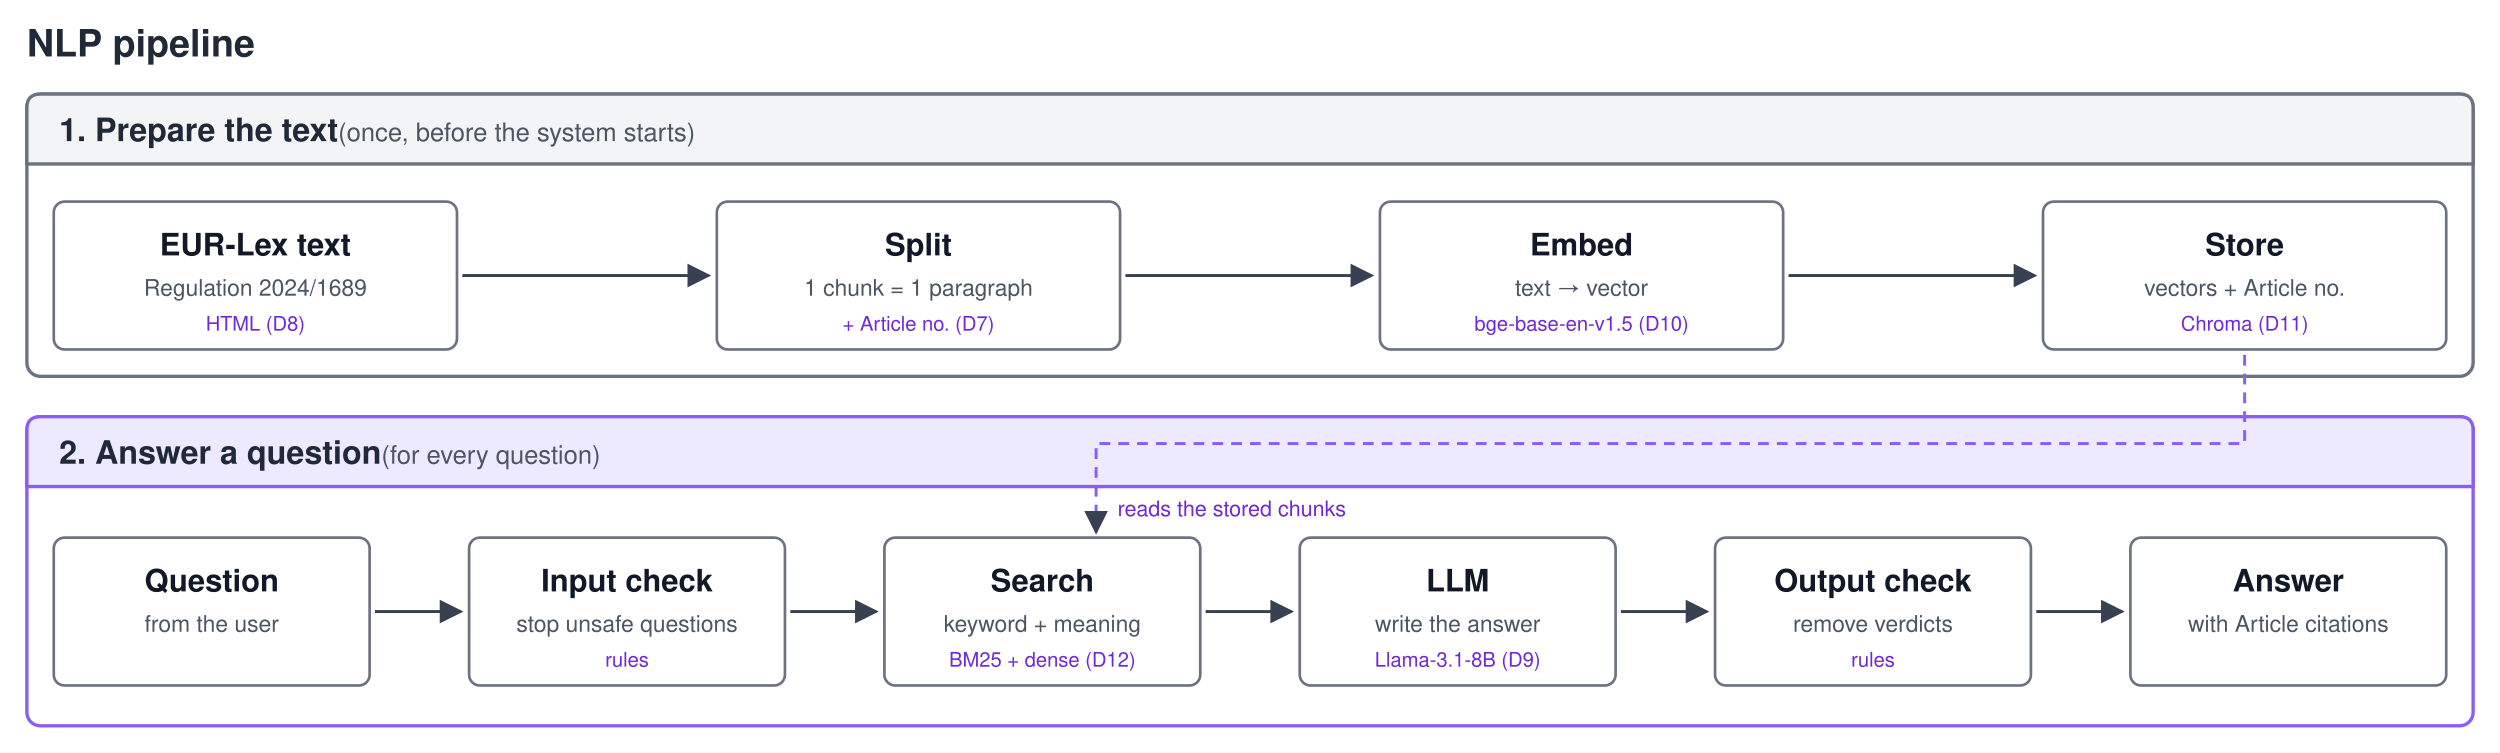
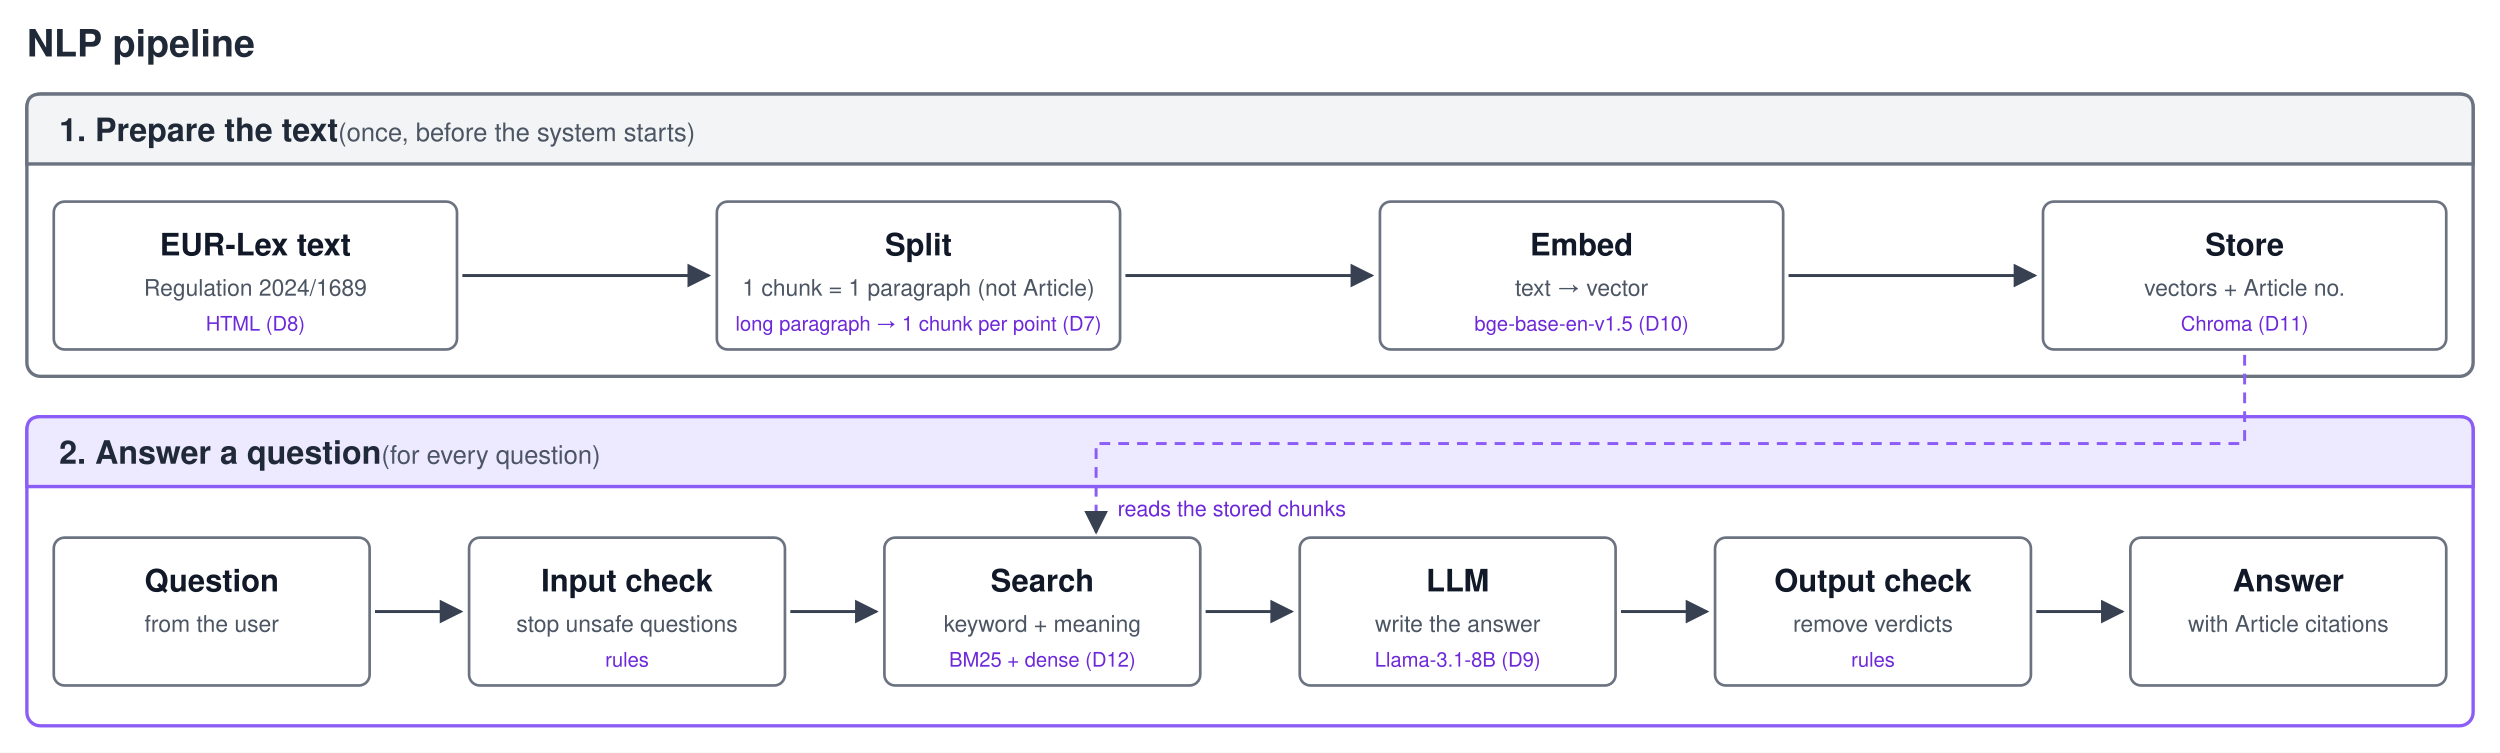
<svg xmlns="http://www.w3.org/2000/svg" width="1860" height="560" viewBox="0 0 1860 560">
  <defs>
    <marker id="m" viewBox="0 0 10 10" refX="9" refY="5" markerWidth="8" markerHeight="8" orient="auto">
      <path d="M0 0 L10 5 L0 10 z" fill="#374151" />
    </marker>
  </defs>
  <rect width="1860" height="560" fill="#ffffff" />
  <text x="20" y="42" font-family="Helvetica, Arial, sans-serif" font-size="28" font-weight="700" fill="#1f2937">NLP pipeline</text>
  <rect x="20" y="70" width="1820" height="210" rx="10" fill="#ffffff" stroke="#6b7280" stroke-width="2.5" />
  <path d="M20 122 V80 Q20 70 30 70 H1830 Q1840 70 1840 80 V122 Z" fill="#f3f4f6" stroke="#6b7280" stroke-width="2.5" />
  <text x="44" y="105" font-family="Helvetica, Arial, sans-serif" font-size="24" font-weight="700" fill="#1f2937">1. Prepare the text<tspan font-weight="400" font-size="19" fill="#4b5563">   (once, before the system starts)</tspan>
  </text>
  <text x="1816" y="105" text-anchor="end" font-family="Helvetica, Arial, sans-serif" font-size="19" fill="#4b5563" />
  <rect x="40.0" y="150" width="300" height="110" rx="8" fill="#ffffff" stroke="#6b7280" stroke-width="2" />
  <text x="190.0" y="190" text-anchor="middle" font-family="Helvetica, Arial, sans-serif" font-size="23" font-weight="600" fill="#111827">EUR-Lex text</text>
  <text x="190.0" y="220" text-anchor="middle" font-family="Helvetica, Arial, sans-serif" font-size="17" fill="#4b5563">Regulation 2024/1689</text>
  <text x="190.0" y="246" text-anchor="middle" font-family="Helvetica, Arial, sans-serif" font-size="15" fill="#6d28d9">HTML (D8)</text>
  <path d="M344.0 205 H527.333" fill="none" stroke="#374151" stroke-width="2.2" marker-end="url(#m)" />
  <rect x="533.333" y="150" width="300" height="110" rx="8" fill="#ffffff" stroke="#6b7280" stroke-width="2" />
  <text x="683.333" y="190" text-anchor="middle" font-family="Helvetica, Arial, sans-serif" font-size="23" font-weight="600" fill="#111827">Split</text>
-   <text x="683.333" y="220" text-anchor="middle" font-family="Helvetica, Arial, sans-serif" font-size="17" fill="#4b5563">1 chunk = 1 paragraph</text>
-   <text x="683.333" y="246" text-anchor="middle" font-family="Helvetica, Arial, sans-serif" font-size="15" fill="#6d28d9">+ Article no. (D7)</text>
+   <text x="683.333" y="220" text-anchor="middle" font-family="Helvetica, Arial, sans-serif" font-size="17" fill="#4b5563">1 chunk = 1 paragraph (not Article)</text>
+   <text x="683.333" y="246" text-anchor="middle" font-family="Helvetica, Arial, sans-serif" font-size="15" fill="#6d28d9">long paragraph → 1 chunk per point (D7)</text>
  <path d="M837.333 205 H1020.667" fill="none" stroke="#374151" stroke-width="2.2" marker-end="url(#m)" />
  <rect x="1026.667" y="150" width="300" height="110" rx="8" fill="#ffffff" stroke="#6b7280" stroke-width="2" />
  <text x="1176.667" y="190" text-anchor="middle" font-family="Helvetica, Arial, sans-serif" font-size="23" font-weight="600" fill="#111827">Embed</text>
  <text x="1176.667" y="220" text-anchor="middle" font-family="Helvetica, Arial, sans-serif" font-size="17" fill="#4b5563">text → vector</text>
  <text x="1176.667" y="246" text-anchor="middle" font-family="Helvetica, Arial, sans-serif" font-size="15" fill="#6d28d9">bge-base-en-v1.5 (D10)</text>
  <path d="M1330.667 205 H1514.0" fill="none" stroke="#374151" stroke-width="2.2" marker-end="url(#m)" />
  <rect x="1520.0" y="150" width="300" height="110" rx="8" fill="#ffffff" stroke="#6b7280" stroke-width="2" />
  <text x="1670.0" y="190" text-anchor="middle" font-family="Helvetica, Arial, sans-serif" font-size="23" font-weight="600" fill="#111827">Store</text>
  <text x="1670.0" y="220" text-anchor="middle" font-family="Helvetica, Arial, sans-serif" font-size="17" fill="#4b5563">vectors + Article no.</text>
  <text x="1670.0" y="246" text-anchor="middle" font-family="Helvetica, Arial, sans-serif" font-size="15" fill="#6d28d9">Chroma (D11)</text>
  <rect x="20" y="310" width="1820" height="230" rx="10" fill="#ffffff" stroke="#8b5cf6" stroke-width="2.5" />
  <path d="M20 362 V320 Q20 310 30 310 H1830 Q1840 310 1840 320 V362 Z" fill="#ede9fe" stroke="#8b5cf6" stroke-width="2.5" />
  <text x="44" y="345" font-family="Helvetica, Arial, sans-serif" font-size="24" font-weight="700" fill="#1f2937">2. Answer a question<tspan font-weight="400" font-size="19" fill="#4b5563">   (for every question)</tspan>
  </text>
  <text x="1816" y="345" text-anchor="end" font-family="Helvetica, Arial, sans-serif" font-size="19" fill="#4b5563" />
  <rect x="40.0" y="400" width="235" height="110" rx="8" fill="#ffffff" stroke="#6b7280" stroke-width="2" />
  <text x="157.5" y="440" text-anchor="middle" font-family="Helvetica, Arial, sans-serif" font-size="23" font-weight="600" fill="#111827">Question</text>
  <text x="157.5" y="470" text-anchor="middle" font-family="Helvetica, Arial, sans-serif" font-size="17" fill="#4b5563">from the user</text>
  <path d="M279.0 455 H343.0" fill="none" stroke="#374151" stroke-width="2.2" marker-end="url(#m)" />
  <rect x="349.0" y="400" width="235" height="110" rx="8" fill="#ffffff" stroke="#6b7280" stroke-width="2" />
  <text x="466.5" y="440" text-anchor="middle" font-family="Helvetica, Arial, sans-serif" font-size="23" font-weight="600" fill="#111827">Input check</text>
  <text x="466.5" y="470" text-anchor="middle" font-family="Helvetica, Arial, sans-serif" font-size="17" fill="#4b5563">stop unsafe questions</text>
  <text x="466.5" y="496" text-anchor="middle" font-family="Helvetica, Arial, sans-serif" font-size="15" fill="#6d28d9">rules</text>
  <path d="M588.0 455 H652.0" fill="none" stroke="#374151" stroke-width="2.2" marker-end="url(#m)" />
  <rect x="658.0" y="400" width="235" height="110" rx="8" fill="#ffffff" stroke="#6b7280" stroke-width="2" />
  <text x="775.5" y="440" text-anchor="middle" font-family="Helvetica, Arial, sans-serif" font-size="23" font-weight="600" fill="#111827">Search</text>
  <text x="775.5" y="470" text-anchor="middle" font-family="Helvetica, Arial, sans-serif" font-size="17" fill="#4b5563">keyword + meaning</text>
  <text x="775.5" y="496" text-anchor="middle" font-family="Helvetica, Arial, sans-serif" font-size="15" fill="#6d28d9">BM25 + dense (D12)</text>
  <path d="M897.0 455 H961.0" fill="none" stroke="#374151" stroke-width="2.2" marker-end="url(#m)" />
  <rect x="967.0" y="400" width="235" height="110" rx="8" fill="#ffffff" stroke="#6b7280" stroke-width="2" />
  <text x="1084.5" y="440" text-anchor="middle" font-family="Helvetica, Arial, sans-serif" font-size="23" font-weight="600" fill="#111827">LLM</text>
  <text x="1084.5" y="470" text-anchor="middle" font-family="Helvetica, Arial, sans-serif" font-size="17" fill="#4b5563">write the answer</text>
  <text x="1084.5" y="496" text-anchor="middle" font-family="Helvetica, Arial, sans-serif" font-size="15" fill="#6d28d9">Llama-3.1-8B (D9)</text>
  <path d="M1206.0 455 H1270.0" fill="none" stroke="#374151" stroke-width="2.2" marker-end="url(#m)" />
  <rect x="1276.0" y="400" width="235" height="110" rx="8" fill="#ffffff" stroke="#6b7280" stroke-width="2" />
  <text x="1393.5" y="440" text-anchor="middle" font-family="Helvetica, Arial, sans-serif" font-size="23" font-weight="600" fill="#111827">Output check</text>
  <text x="1393.5" y="470" text-anchor="middle" font-family="Helvetica, Arial, sans-serif" font-size="17" fill="#4b5563">remove verdicts</text>
  <text x="1393.5" y="496" text-anchor="middle" font-family="Helvetica, Arial, sans-serif" font-size="15" fill="#6d28d9">rules</text>
  <path d="M1515.0 455 H1579.0" fill="none" stroke="#374151" stroke-width="2.2" marker-end="url(#m)" />
  <rect x="1585.0" y="400" width="235" height="110" rx="8" fill="#ffffff" stroke="#6b7280" stroke-width="2" />
  <text x="1702.5" y="440" text-anchor="middle" font-family="Helvetica, Arial, sans-serif" font-size="23" font-weight="600" fill="#111827">Answer</text>
  <text x="1702.5" y="470" text-anchor="middle" font-family="Helvetica, Arial, sans-serif" font-size="17" fill="#4b5563">with Article citations</text>
  <path d="M1670.0 264 V330 H815.5 V396" fill="none" stroke="#8b5cf6" stroke-width="2.2" stroke-dasharray="8 6" marker-end="url(#m)" />
  <text x="831.5" y="384" font-family="Helvetica, Arial, sans-serif" font-size="16" fill="#6d28d9">reads the stored chunks</text>
</svg>
